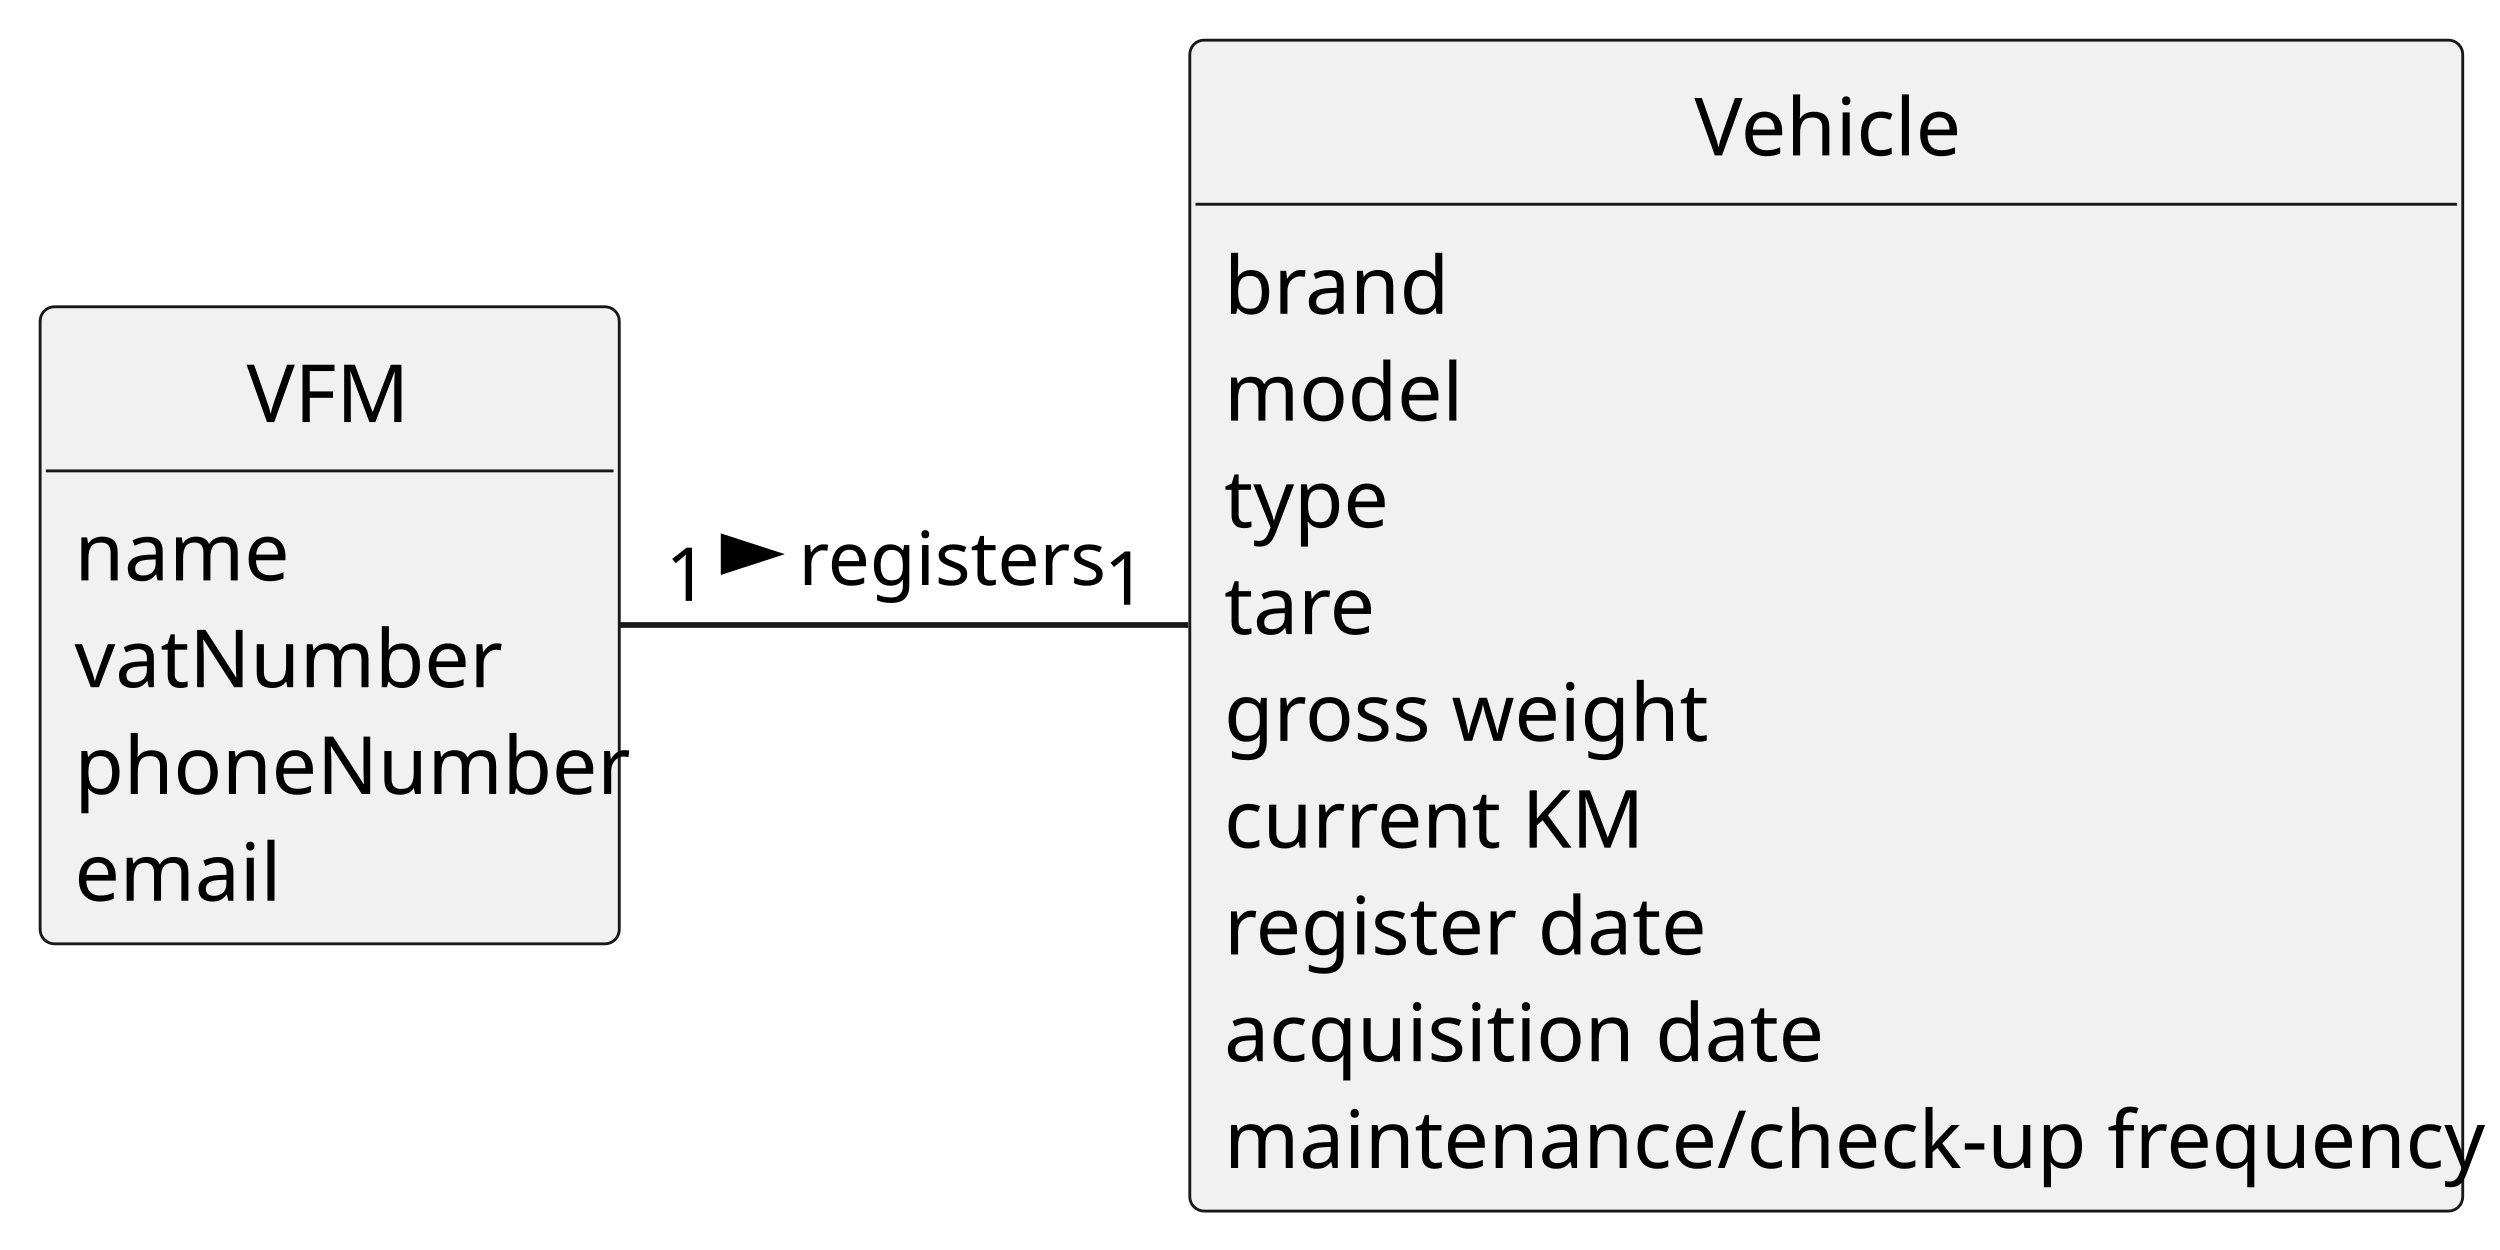
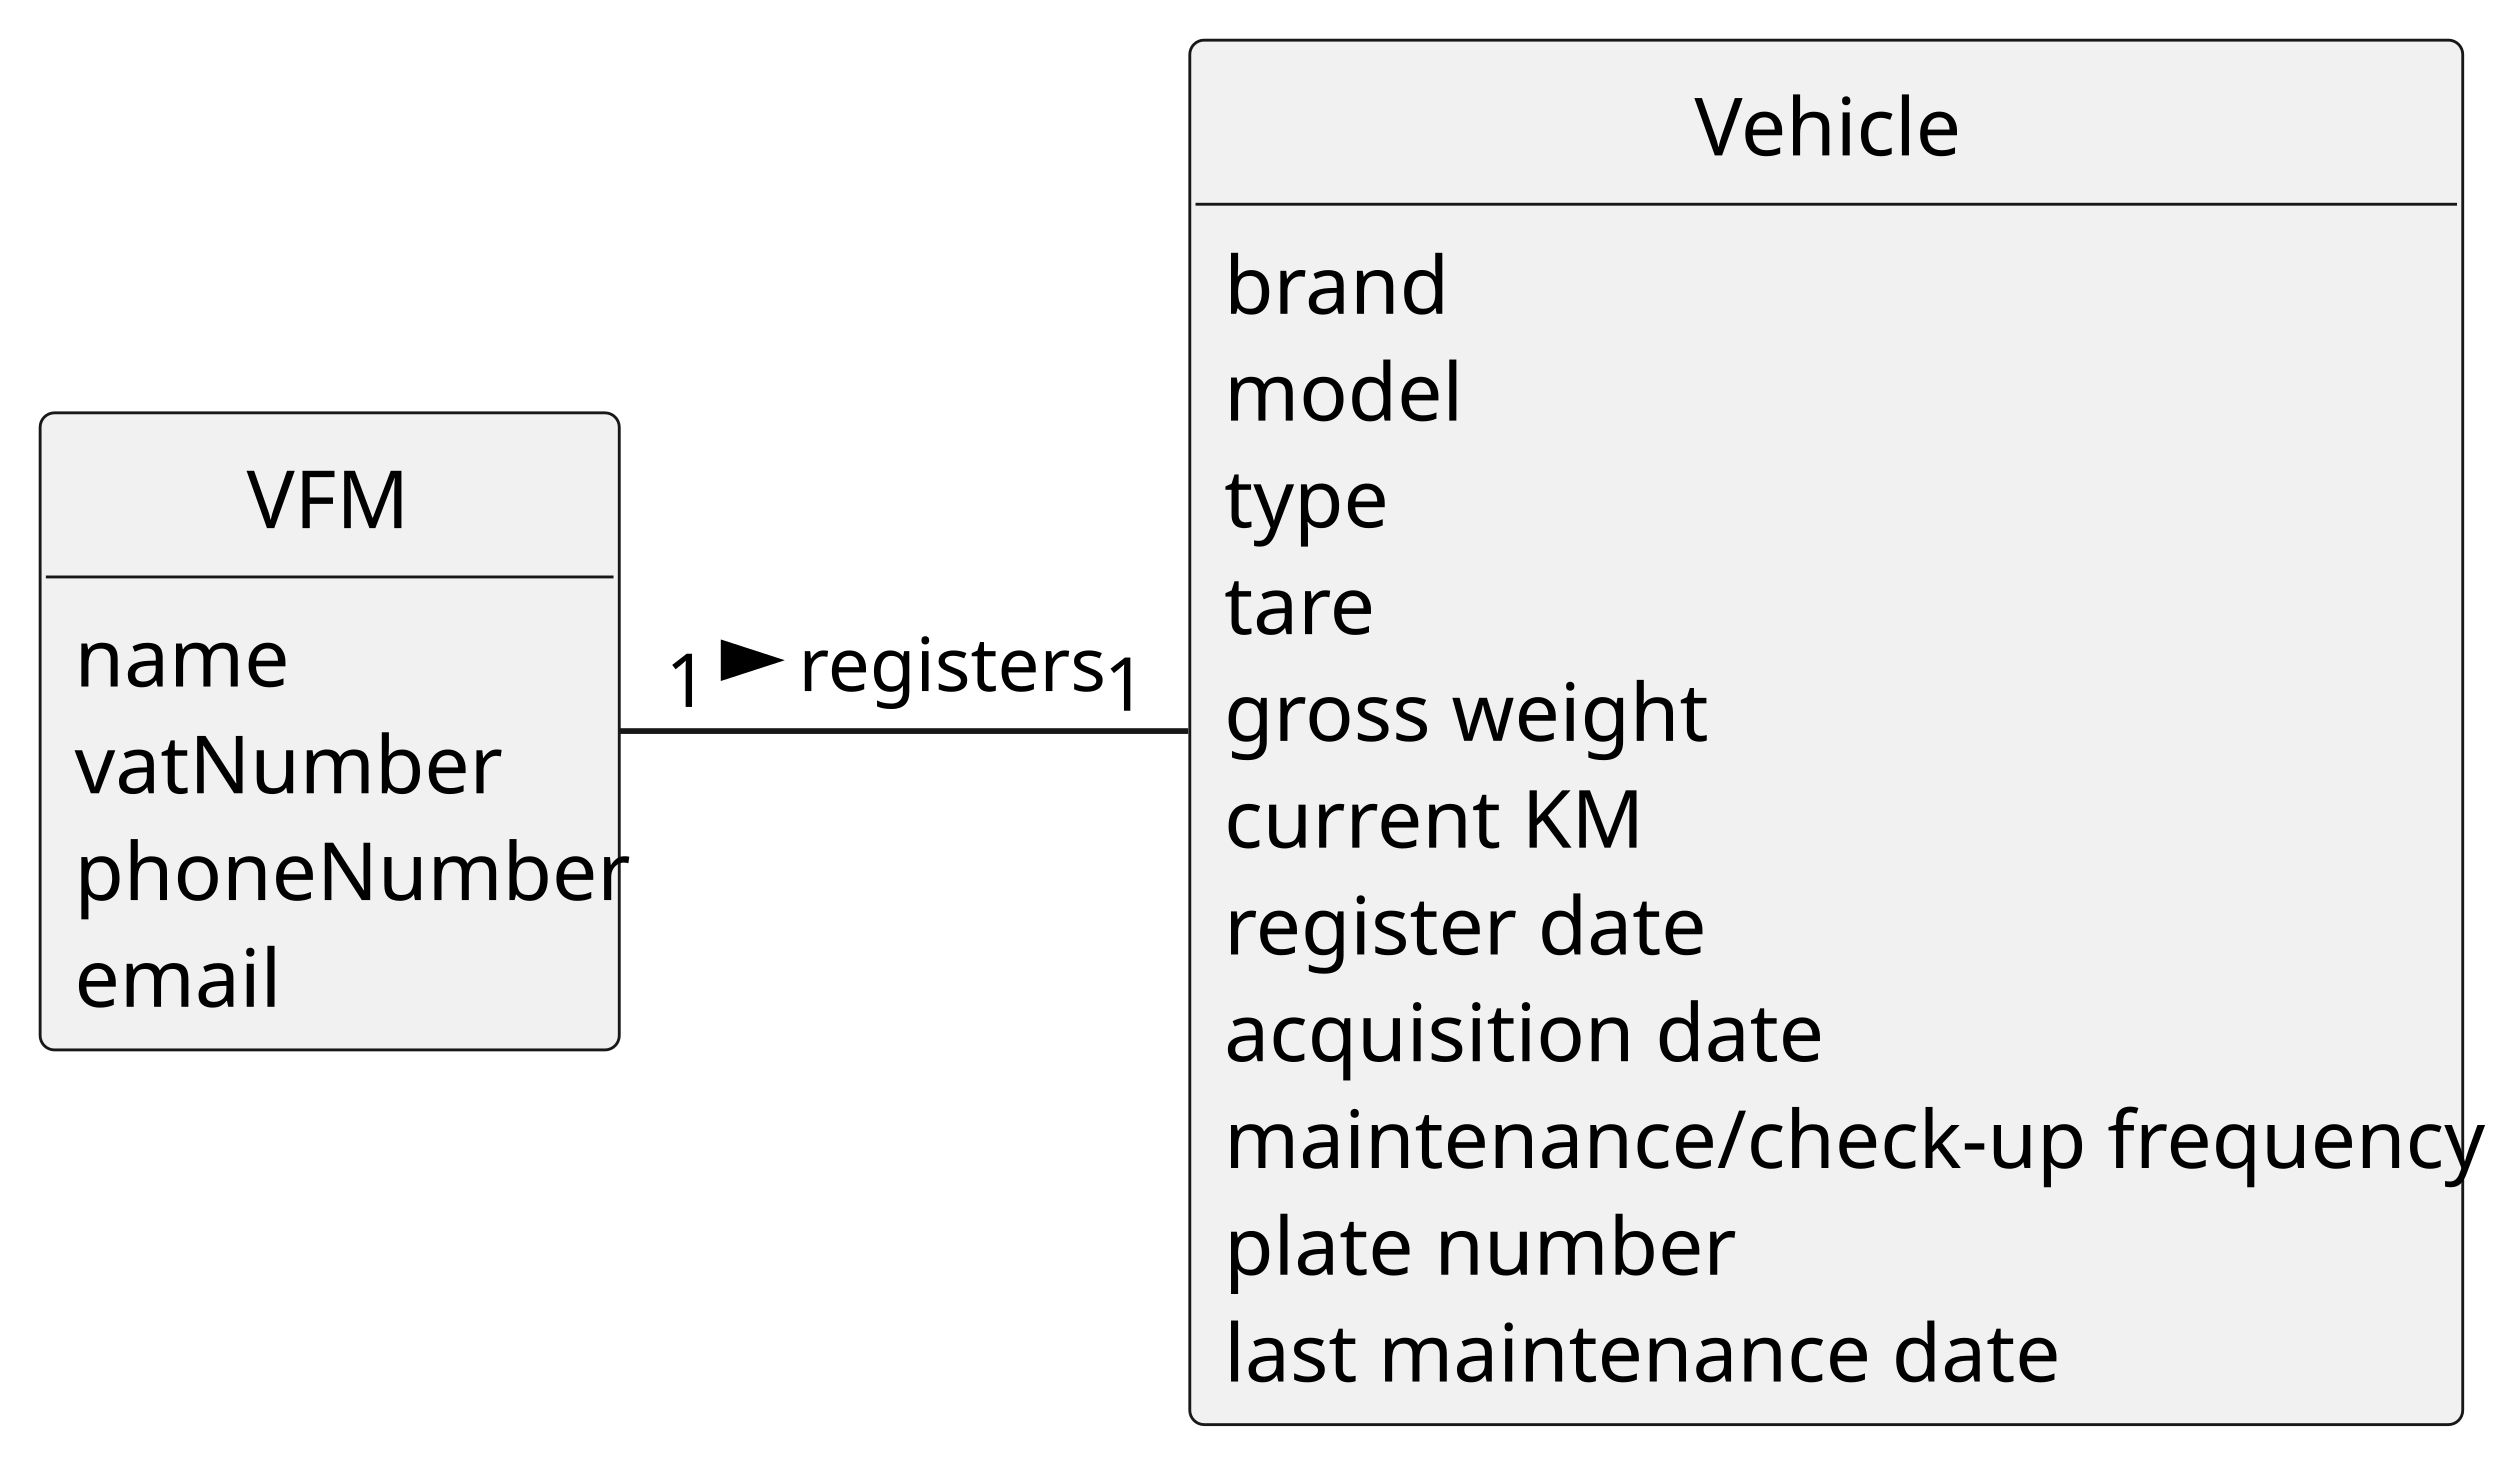
- <svg xmlns="http://www.w3.org/2000/svg" contentStyleType="text/css" height="218px" preserveAspectRatio="none" style="width:436px;height:218px;background:#FFFFFF;" version="1.1" viewBox="0 0 436 218" width="436px" zoomAndPan="magnify">
+ <svg xmlns="http://www.w3.org/2000/svg" contentStyleType="text/css" height="255px" preserveAspectRatio="none" style="width:436px;height:255px;background:#FFFFFF;" version="1.1" viewBox="0 0 436 255" width="436px" zoomAndPan="magnify">
  <defs />
  <g>
    <g id="elem_VFM">
-       <rect codeLine="18" fill="#F1F1F1" height="111.106" id="VFM" rx="2.5" ry="2.5" style="stroke:#181818;stroke-width:0.5;" width="101" x="7" y="53.5" />
-       <text fill="#000000" font-family="sans-serif" font-size="14" lengthAdjust="spacing" textLength="29" x="43" y="73.607">VFM</text>
-       <line style="stroke:#181818;stroke-width:0.5;" x1="8" x2="107" y1="82.121" y2="82.121" />
-       <text fill="#000000" font-family="sans-serif" font-size="14" lengthAdjust="spacing" textLength="35" x="13" y="101.228">name</text>
-       <text fill="#000000" font-family="sans-serif" font-size="14" lengthAdjust="spacing" textLength="68" x="13" y="119.85">vatNumber</text>
-       <text fill="#000000" font-family="sans-serif" font-size="14" lengthAdjust="spacing" textLength="89" x="13" y="138.471">phoneNumber</text>
-       <text fill="#000000" font-family="sans-serif" font-size="14" lengthAdjust="spacing" textLength="33" x="13" y="157.092">email</text>
+       <rect codeLine="18" fill="#F1F1F1" height="111.106" id="VFM" rx="2.5" ry="2.5" style="stroke:#181818;stroke-width:0.5;" width="101" x="7" y="72" />
+       <text fill="#000000" font-family="sans-serif" font-size="14" lengthAdjust="spacing" textLength="29" x="43" y="92.107">VFM</text>
+       <line style="stroke:#181818;stroke-width:0.5;" x1="8" x2="107" y1="100.621" y2="100.621" />
+       <text fill="#000000" font-family="sans-serif" font-size="14" lengthAdjust="spacing" textLength="35" x="13" y="119.728">name</text>
+       <text fill="#000000" font-family="sans-serif" font-size="14" lengthAdjust="spacing" textLength="68" x="13" y="138.35">vatNumber</text>
+       <text fill="#000000" font-family="sans-serif" font-size="14" lengthAdjust="spacing" textLength="89" x="13" y="156.971">phoneNumber</text>
+       <text fill="#000000" font-family="sans-serif" font-size="14" lengthAdjust="spacing" textLength="33" x="13" y="175.592">email</text>
    </g>
    <g id="elem_Vehicle">
-       <rect codeLine="25" fill="#F1F1F1" height="204.211" id="Vehicle" rx="2.5" ry="2.5" style="stroke:#181818;stroke-width:0.5;" width="222" x="207.5" y="7" />
+       <rect codeLine="25" fill="#F1F1F1" height="241.453" id="Vehicle" rx="2.5" ry="2.5" style="stroke:#181818;stroke-width:0.5;" width="222" x="207.5" y="7" />
      <text fill="#000000" font-family="sans-serif" font-size="14" lengthAdjust="spacing" textLength="46" x="295.5" y="27.107">Vehicle</text>
      <line style="stroke:#181818;stroke-width:0.5;" x1="208.5" x2="428.5" y1="35.621" y2="35.621" />
      <text fill="#000000" font-family="sans-serif" font-size="14" lengthAdjust="spacing" textLength="37" x="213.5" y="54.728">brand</text>
      <text fill="#000000" font-family="sans-serif" font-size="14" lengthAdjust="spacing" textLength="38" x="213.5" y="73.35">model</text>
      <text fill="#000000" font-family="sans-serif" font-size="14" lengthAdjust="spacing" textLength="27" x="213.5" y="91.971">type</text>
      <text fill="#000000" font-family="sans-serif" font-size="14" lengthAdjust="spacing" textLength="25" x="213.5" y="110.592">tare</text>
      <text fill="#000000" font-family="sans-serif" font-size="14" lengthAdjust="spacing" textLength="79" x="213.5" y="129.213">gross weight</text>
      <text fill="#000000" font-family="sans-serif" font-size="14" lengthAdjust="spacing" textLength="69" x="213.5" y="147.834">current KM</text>
      <text fill="#000000" font-family="sans-serif" font-size="14" lengthAdjust="spacing" textLength="80" x="213.5" y="166.455">register date</text>
      <text fill="#000000" font-family="sans-serif" font-size="14" lengthAdjust="spacing" textLength="99" x="213.5" y="185.076">acquisition date</text>
      <text fill="#000000" font-family="sans-serif" font-size="14" lengthAdjust="spacing" textLength="210" x="213.5" y="203.697">maintenance/check-up frequency</text>
+       <text fill="#000000" font-family="sans-serif" font-size="14" lengthAdjust="spacing" textLength="83" x="213.5" y="222.318">plate number</text>
+       <text fill="#000000" font-family="sans-serif" font-size="14" lengthAdjust="spacing" textLength="139" x="213.5" y="240.94">last maintenance date</text>
    </g>
    <g id="link_VFM_Vehicle">
-       <path codeLine="37" d="M108.13,109 C136.37,109 172.72,109 207.23,109 " fill="none" id="VFM-Vehicle" style="stroke:#181818;stroke-width:1.0;" />
-       <polygon fill="#000000" points="135.25,96.645,126.205,93.707,126.205,99.584,135.25,96.645" style="stroke:#000000;stroke-width:1.0;" />
-       <text fill="#000000" font-family="sans-serif" font-size="13" lengthAdjust="spacing" textLength="50" x="139.25" y="102.028">registers</text>
-       <text fill="#000000" font-family="sans-serif" font-size="13" lengthAdjust="spacing" textLength="7" x="116.08" y="104.793">1</text>
-       <text fill="#000000" font-family="sans-serif" font-size="13" lengthAdjust="spacing" textLength="7" x="192.519" y="105.46">1</text>
+       <path codeLine="39" d="M108.13,127.5 C136.37,127.5 172.72,127.5 207.23,127.5 " fill="none" id="VFM-Vehicle" style="stroke:#181818;stroke-width:1.0;" />
+       <polygon fill="#000000" points="135.25,115.145,126.205,112.207,126.205,118.084,135.25,115.145" style="stroke:#000000;stroke-width:1.0;" />
+       <text fill="#000000" font-family="sans-serif" font-size="13" lengthAdjust="spacing" textLength="50" x="139.25" y="120.528">registers</text>
+       <text fill="#000000" font-family="sans-serif" font-size="13" lengthAdjust="spacing" textLength="7" x="116.08" y="123.293">1</text>
+       <text fill="#000000" font-family="sans-serif" font-size="13" lengthAdjust="spacing" textLength="7" x="192.519" y="123.952">1</text>
    </g>
  </g>
</svg>
